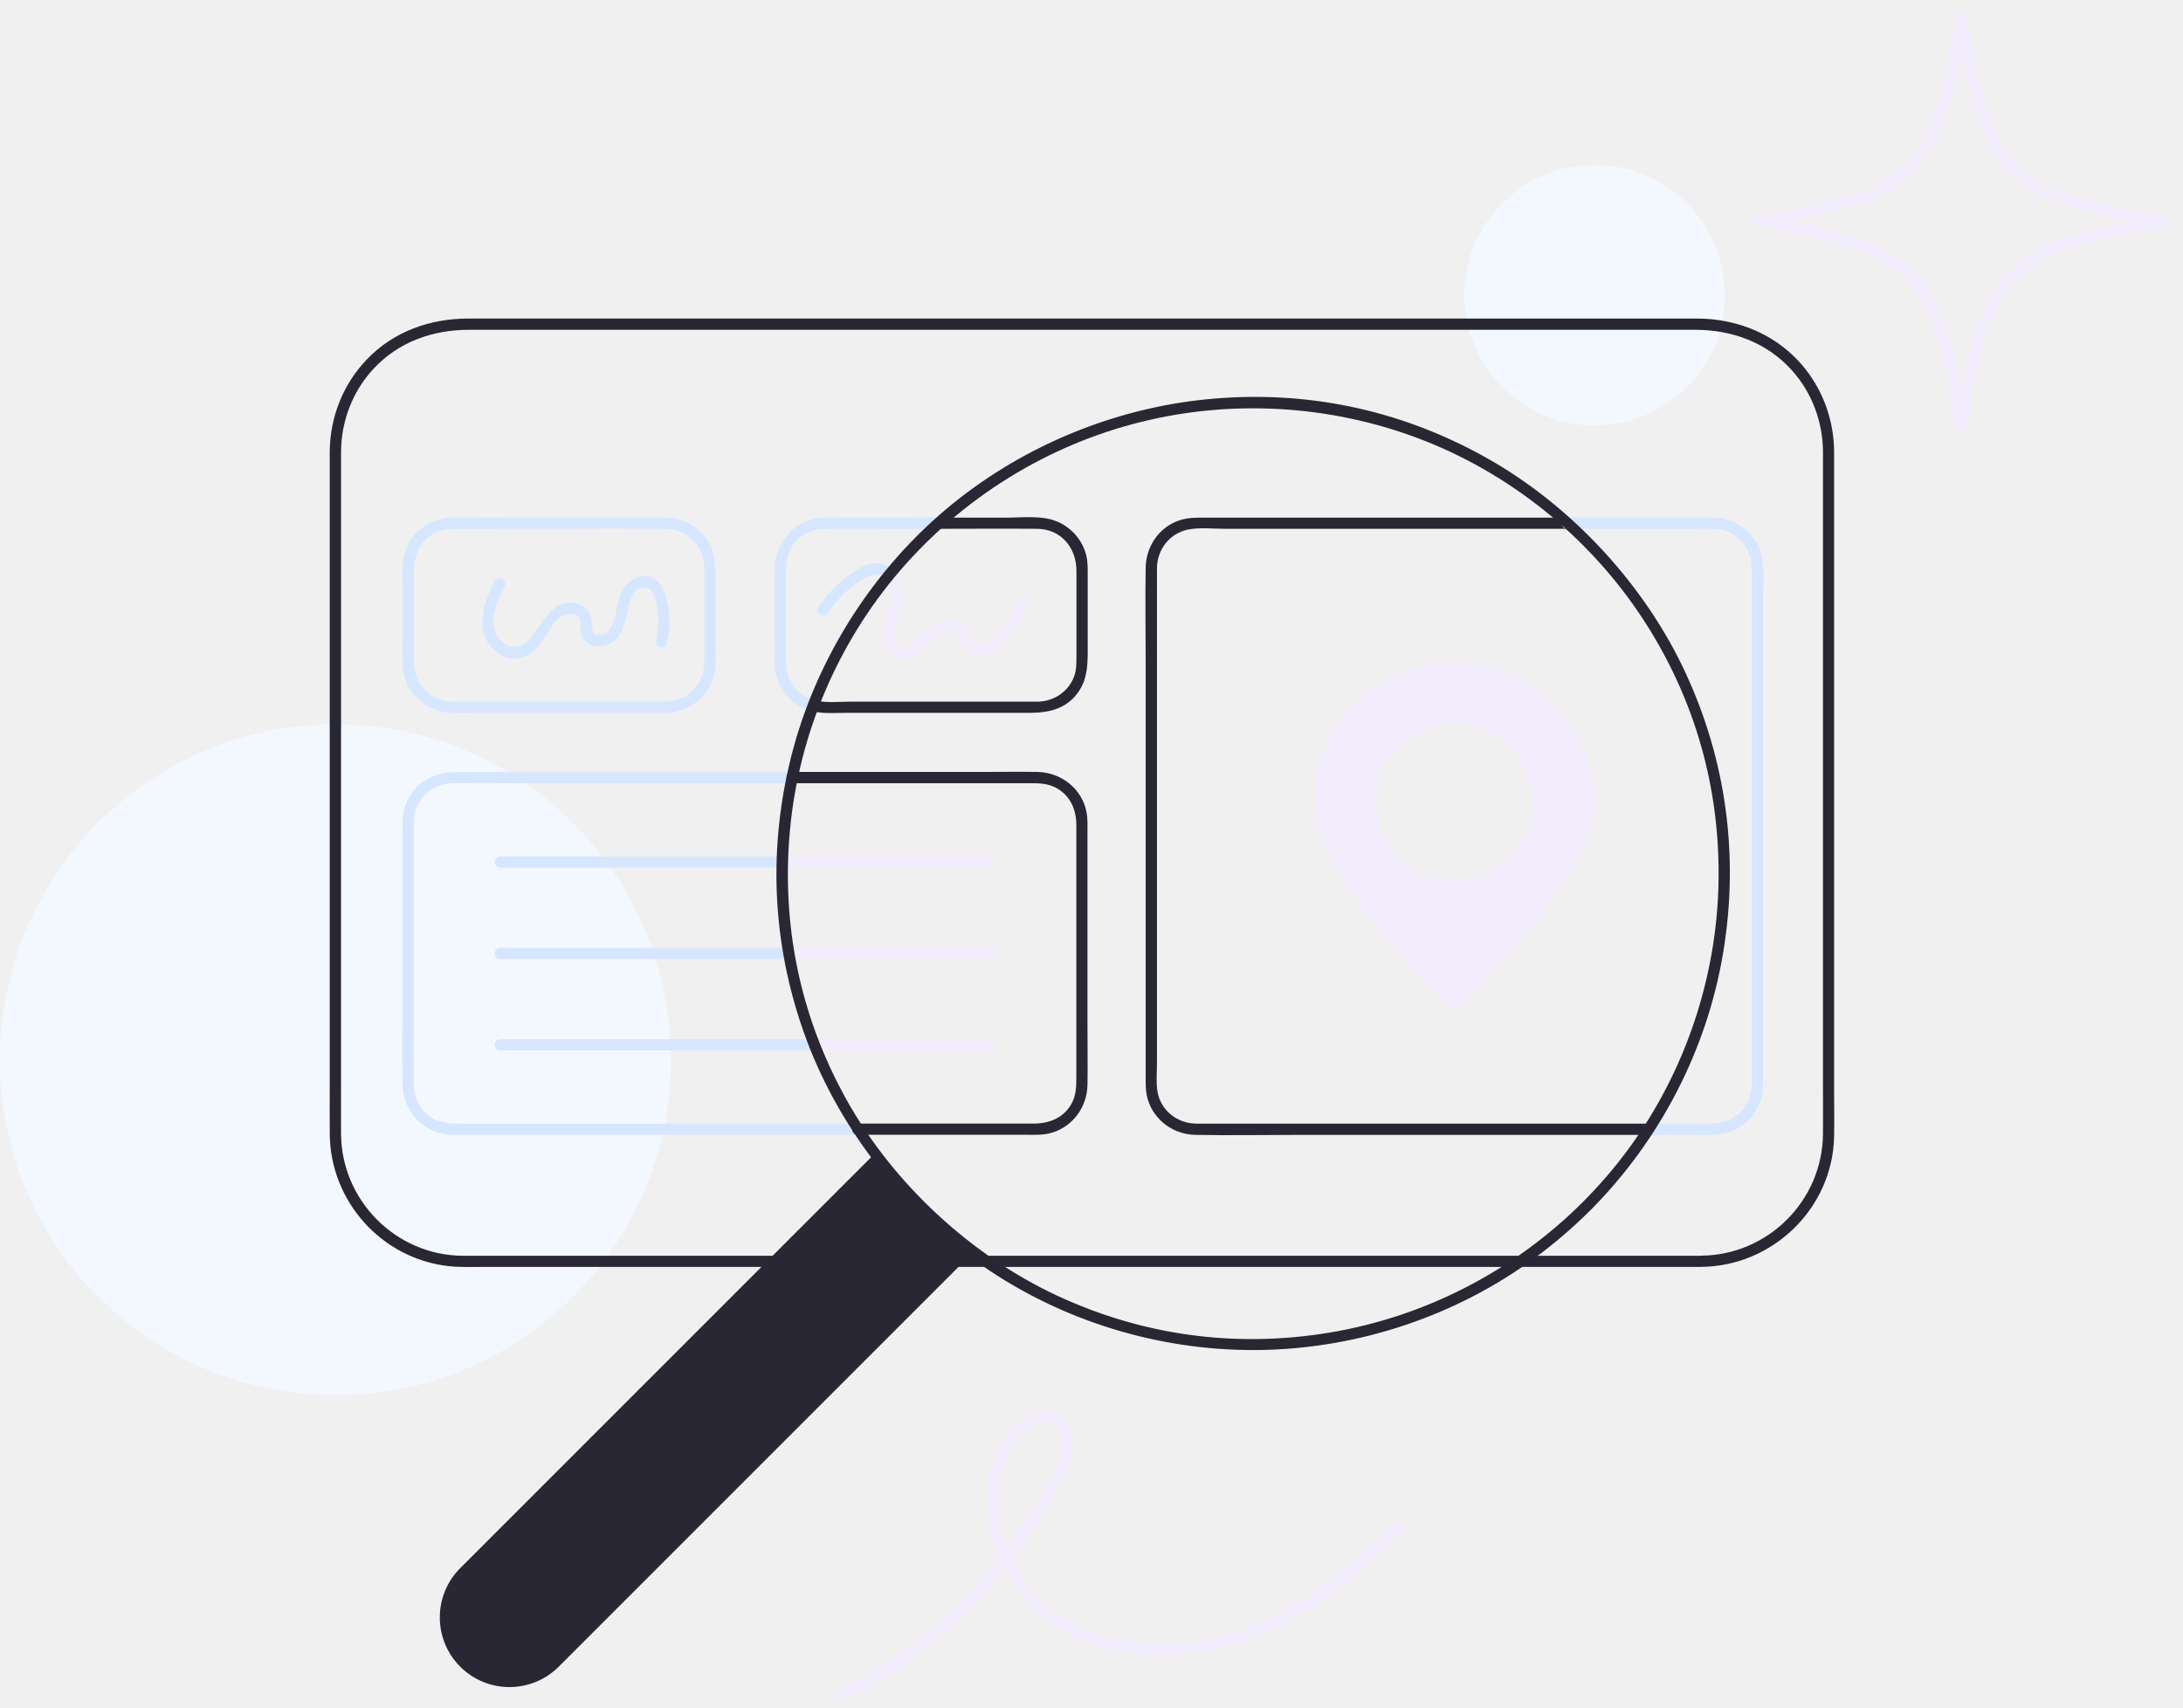
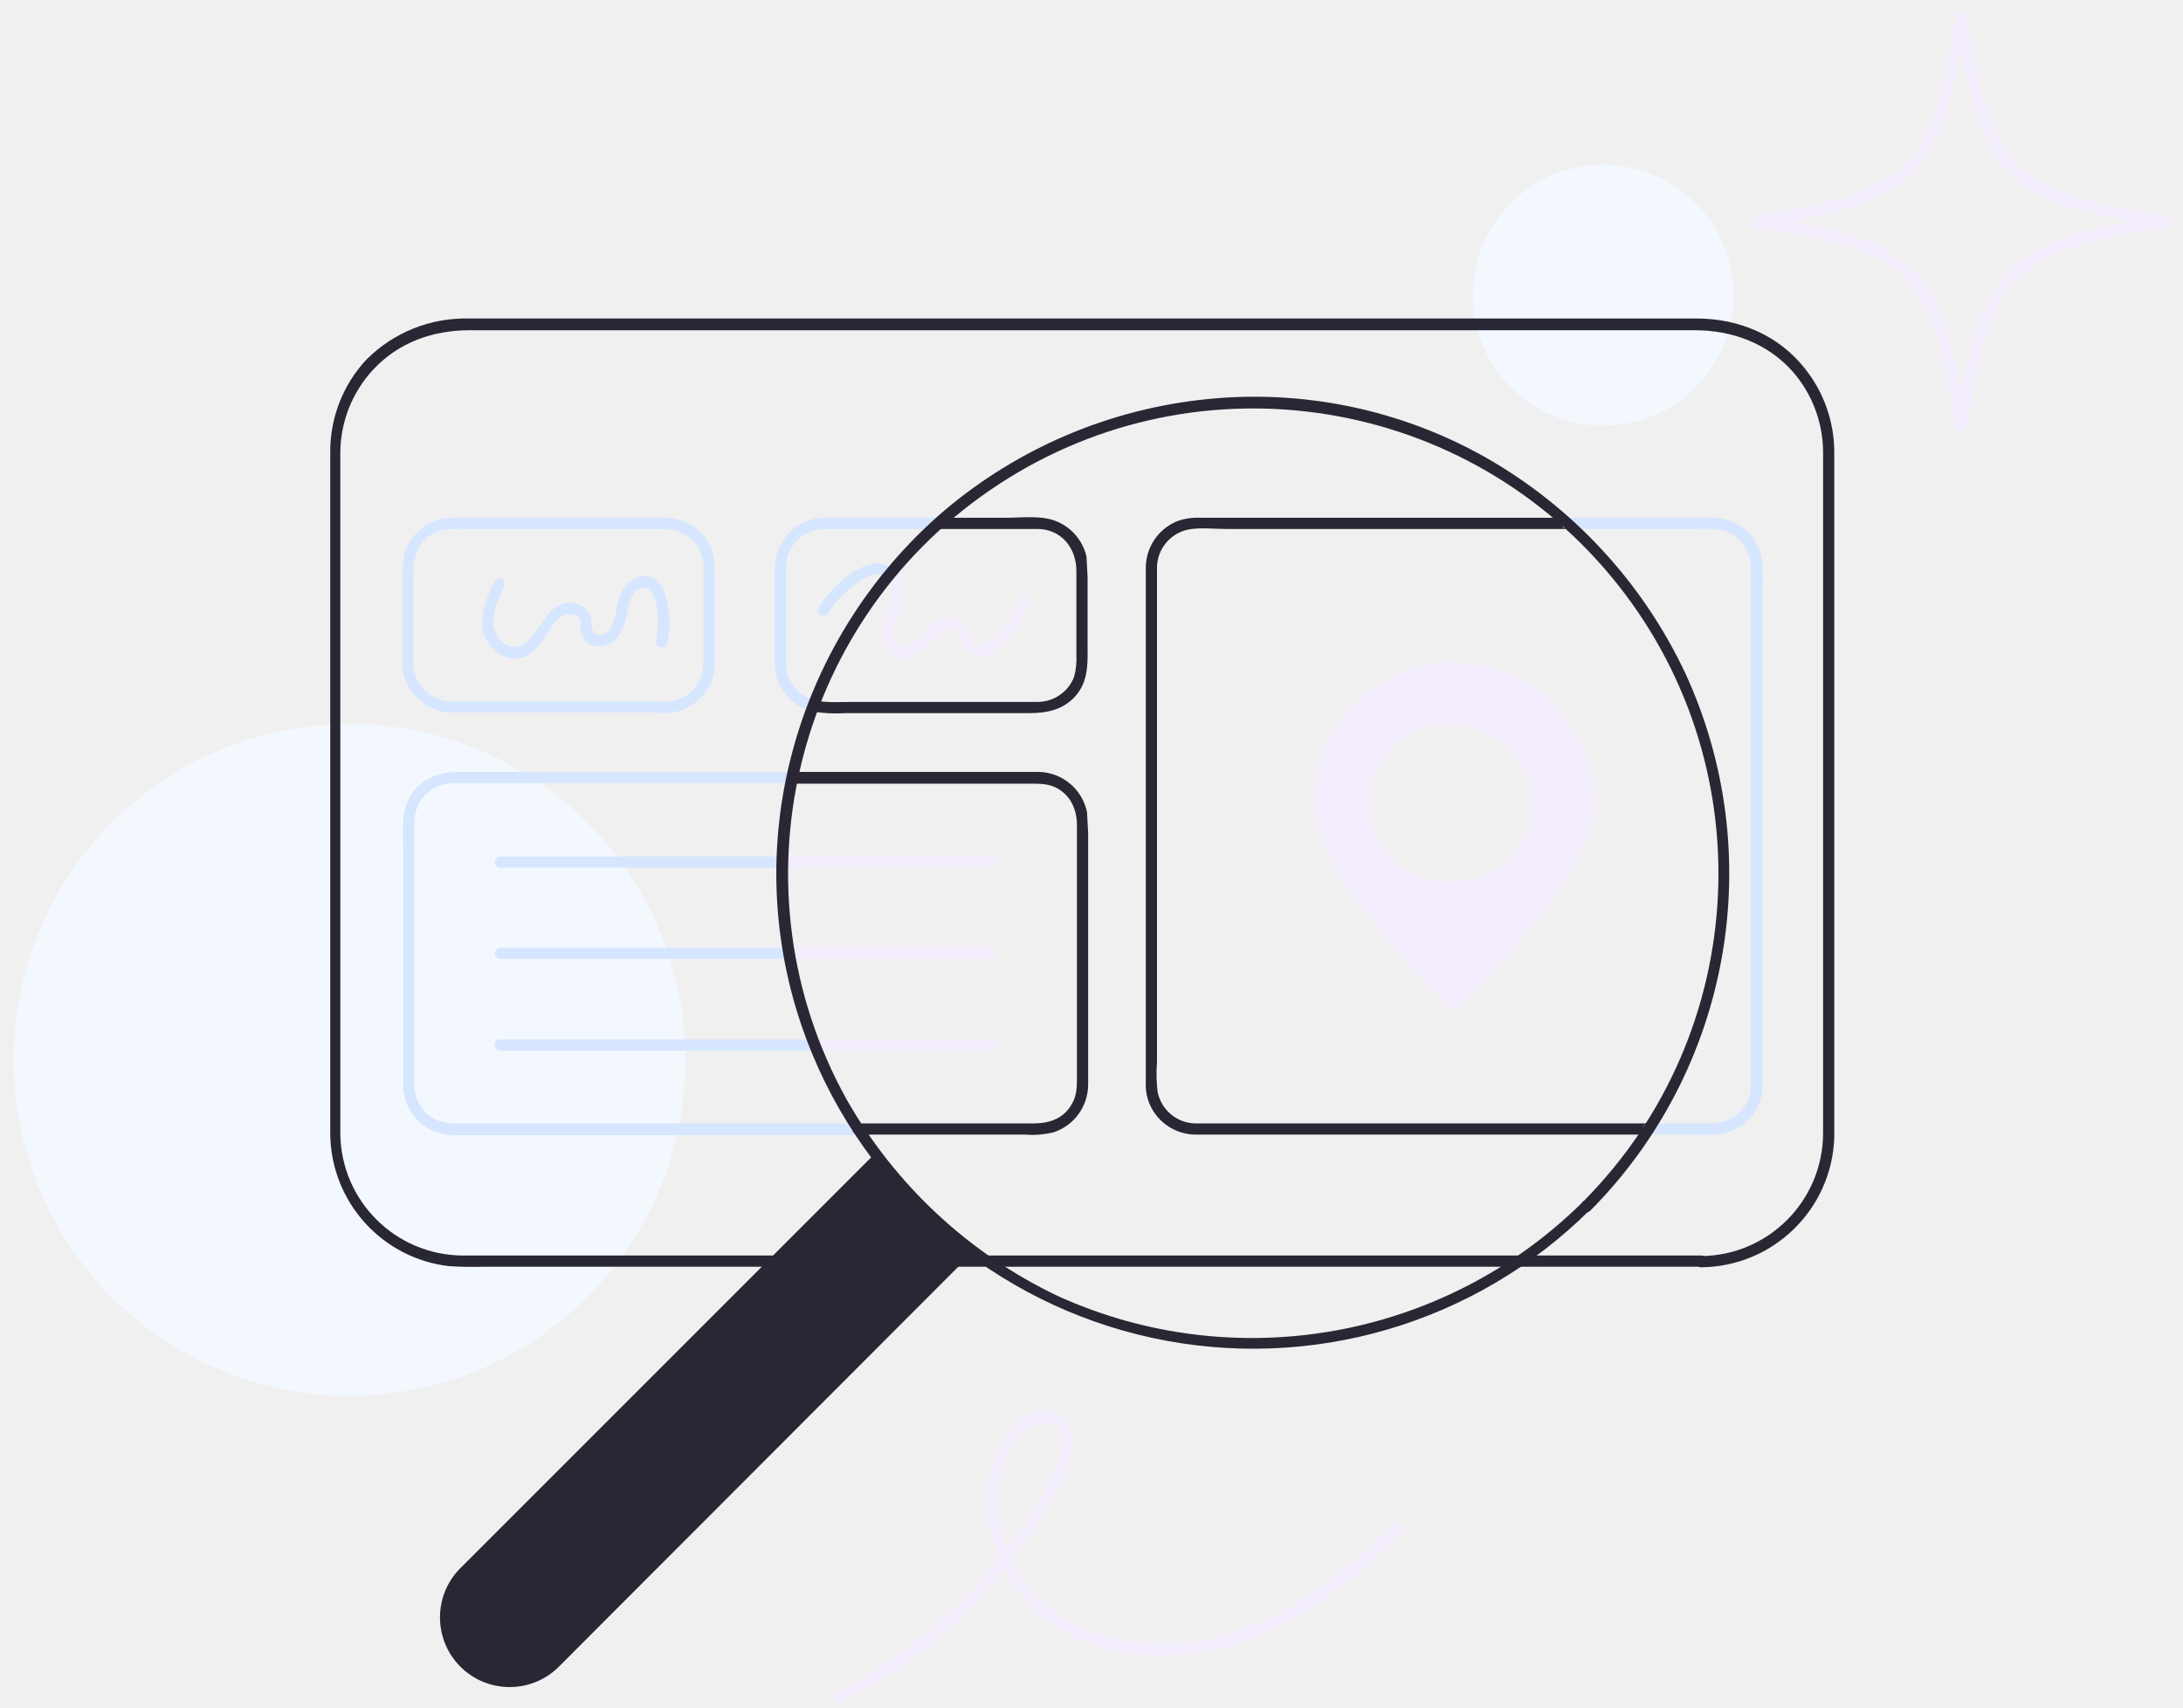
- <svg xmlns="http://www.w3.org/2000/svg" viewBox="0 0 390 305" fill="none">
-   <g clip-path="url(#clip0_7814_154)">
-     <path d="M284.879 75.997C297.725 75.997 308.139 65.583 308.139 52.737C308.139 39.89 297.725 29.477 284.879 29.477C272.033 29.477 261.619 39.89 261.619 52.737C261.619 65.583 272.033 75.997 284.879 75.997Z" fill="#F3F8FF" />
-     <path d="M59.93 249.258C93.028 249.258 119.86 222.427 119.86 189.328C119.86 156.23 93.028 129.398 59.93 129.398C26.832 129.398 0 156.23 0 189.328C0 222.427 26.832 249.258 59.93 249.258Z" fill="#F3F8FF" />
-     <path d="M386.581 38.597C381.831 39.367 377.061 40.177 372.411 41.437C369.151 42.317 365.881 43.437 362.981 45.187C357.431 48.537 354.481 54.087 352.681 60.147C351.171 65.237 350.291 70.507 349.441 75.737H351.371C350.601 70.987 349.791 66.217 348.531 61.567C347.651 58.307 346.531 55.037 344.781 52.137C341.431 46.587 335.881 43.637 329.821 41.837C324.731 40.327 319.461 39.447 314.231 38.597V40.527C318.981 39.757 323.751 38.947 328.401 37.687C331.661 36.807 334.931 35.687 337.831 33.937C343.381 30.587 346.331 25.037 348.131 18.977C349.641 13.887 350.521 8.617 351.371 3.387H349.441C350.211 8.137 351.021 12.907 352.281 17.557C353.161 20.817 354.281 24.087 356.031 26.987C359.381 32.537 364.931 35.487 370.991 37.287C376.081 38.797 381.351 39.677 386.581 40.527C387.841 40.727 388.381 38.807 387.111 38.597C382.531 37.847 377.931 37.067 373.431 35.887C370.221 35.047 367.021 33.997 364.151 32.307C358.801 29.137 356.141 23.777 354.471 17.977C353.051 13.027 352.191 7.927 351.361 2.857C351.201 1.907 349.591 1.897 349.431 2.857C348.681 7.437 347.901 12.037 346.721 16.537C345.881 19.747 344.831 22.947 343.141 25.817C339.971 31.167 334.611 33.827 328.811 35.497C323.861 36.917 318.761 37.777 313.691 38.607C312.741 38.767 312.731 40.377 313.691 40.537C318.271 41.287 322.871 42.067 327.371 43.247C330.581 44.087 333.781 45.137 336.651 46.827C342.001 49.997 344.661 55.357 346.331 61.157C347.751 66.107 348.611 71.207 349.441 76.277C349.601 77.227 351.211 77.237 351.371 76.277C352.121 71.697 352.901 67.097 354.081 62.597C354.921 59.387 355.971 56.187 357.661 53.317C360.831 47.967 366.191 45.307 371.991 43.637C376.941 42.217 382.041 41.357 387.111 40.527C388.381 40.317 387.841 38.397 386.581 38.597Z" fill="#f2ecfd" />
-     <path d="M303.919 224.346H269.449C261.869 224.346 254.289 224.346 246.719 224.346C238.159 224.346 229.599 224.346 221.029 224.346C211.909 224.346 202.799 224.346 193.679 224.346H166.309C157.689 224.346 149.069 224.346 140.449 224.346C132.839 224.346 125.239 224.346 117.629 224.346H87.219C85.709 224.346 84.199 224.346 82.689 224.346C70.749 224.276 60.999 214.486 60.929 202.556C60.909 199.786 60.929 197.006 60.929 194.236V83.196C60.929 82.366 60.929 81.546 60.929 80.716C60.959 75.226 62.989 69.906 66.739 65.876C71.269 61.016 77.369 58.916 83.879 58.916H92.359C97.479 58.916 102.599 58.916 107.709 58.916C114.609 58.916 121.509 58.916 128.409 58.916C136.579 58.916 144.749 58.916 152.919 58.916C161.849 58.916 170.779 58.916 179.709 58.916C188.639 58.916 198.079 58.916 207.259 58.916C216.439 58.916 225.029 58.916 233.919 58.916C242.079 58.916 250.239 58.916 258.399 58.916C265.289 58.916 272.169 58.916 279.059 58.916C284.159 58.916 289.259 58.916 294.359 58.916H302.769C309.439 58.916 315.679 61.166 320.199 66.236C323.749 70.226 325.649 75.396 325.679 80.726C325.679 81.586 325.679 82.446 325.679 83.306V194.356C325.679 197.086 325.699 199.816 325.679 202.546C325.609 214.486 315.849 224.236 303.919 224.326C302.629 224.326 302.629 226.336 303.919 226.326C316.669 226.226 327.379 215.906 327.669 203.096C327.729 200.446 327.669 197.786 327.669 195.136V175.736C327.669 167.066 327.669 158.396 327.669 149.716C327.669 140.546 327.669 131.366 327.669 122.196C327.669 114.246 327.669 106.286 327.669 98.336V83.266C327.669 82.416 327.669 81.566 327.669 80.716C327.639 75.356 325.869 70.166 322.549 65.946C317.809 59.936 310.669 56.906 303.109 56.906H295.259C290.239 56.906 285.219 56.906 280.189 56.906C273.329 56.906 266.479 56.906 259.619 56.906C251.439 56.906 243.259 56.906 235.069 56.906H208.109C198.839 56.906 189.579 56.906 180.309 56.906C171.039 56.906 162.189 56.906 153.129 56.906C144.879 56.906 136.629 56.906 128.389 56.906C121.439 56.906 114.479 56.906 107.529 56.906C102.389 56.906 97.259 56.906 92.119 56.906H83.739C76.869 56.906 70.359 59.176 65.529 64.216C61.289 68.636 58.949 74.556 58.909 80.666C58.909 81.356 58.909 82.046 58.909 82.736V120.416C58.909 129.566 58.909 138.706 58.909 147.856C58.909 156.656 58.909 165.446 58.909 174.246V194.156C58.909 196.956 58.889 199.746 58.909 202.546C58.979 214.556 68.109 224.816 80.069 226.186C82.209 226.426 84.419 226.336 86.569 226.336C90.489 226.336 94.409 226.336 98.329 226.336C104.349 226.336 110.379 226.336 116.399 226.336C124.009 226.336 131.609 226.336 139.219 226.336C147.879 226.336 156.539 226.336 165.209 226.336C174.449 226.336 183.679 226.336 192.919 226.336C202.159 226.336 211.329 226.336 220.529 226.336C229.219 226.336 237.899 226.336 246.589 226.336C254.239 226.336 261.879 226.336 269.529 226.336H303.909C305.199 226.336 305.199 224.336 303.909 224.336L303.919 224.346Z" fill="#292733" />
-     <path d="M118.94 125.339H83.41C82.32 125.339 81.2 125.419 80.11 125.309C76.35 124.929 73.94 121.709 73.92 118.089C73.91 115.649 73.92 113.209 73.92 110.779V102.599C73.92 99.549 74.76 96.689 77.72 95.199C79.25 94.429 80.84 94.469 82.49 94.469H88.8C98.8 94.469 108.81 94.339 118.81 94.469C122.67 94.519 125.75 97.459 125.83 101.349C125.86 103.099 125.83 104.859 125.83 106.619V115.639C125.83 117.989 126.03 120.339 124.6 122.389C123.3 124.259 121.2 125.289 118.95 125.339C117.66 125.369 117.66 127.369 118.95 127.339C123.55 127.239 127.41 123.779 127.8 119.149C127.97 117.109 127.83 114.999 127.83 112.949V103.519C127.83 100.839 127.76 98.299 126.06 96.029C124.23 93.589 121.47 92.469 118.48 92.459C116.73 92.459 114.98 92.459 113.22 92.459H94.21C89.81 92.459 85.42 92.429 81.02 92.459C77.54 92.479 74.28 94.329 72.78 97.539C71.72 99.789 71.92 102.229 71.92 104.649V114.199C71.92 116.309 71.67 118.689 72.22 120.759C73.27 124.669 76.86 127.269 80.86 127.339C82.17 127.359 83.49 127.339 84.8 127.339H118.93C120.22 127.339 120.22 125.339 118.93 125.339H118.94Z" fill="#D6E6FF" />
-     <path d="M153.241 200.74H82.881C80.751 200.74 78.741 200.81 76.871 199.51C75.001 198.21 73.951 196.02 73.921 193.72C73.921 193.03 73.921 192.34 73.921 191.66V147.66C73.921 146.71 73.921 145.8 74.201 144.88C75.061 141.93 77.791 139.99 80.821 139.93C85.501 139.85 90.201 139.93 94.881 139.93C103.861 139.93 112.841 139.93 121.821 139.93H141.531C142.821 139.93 142.821 137.93 141.531 137.93H127.461C118.321 137.93 109.191 137.93 100.051 137.93C93.861 137.93 87.661 137.93 81.471 137.93C77.401 137.93 73.721 140.02 72.371 144.03C71.691 146.04 71.921 148.39 71.921 150.49C71.921 158.84 71.921 167.19 71.921 175.54C71.921 181.62 71.831 187.71 71.921 193.79C72.001 198.76 75.901 202.67 80.881 202.75C82.311 202.77 83.741 202.75 85.181 202.75H153.251C154.541 202.75 154.541 200.75 153.251 200.75L153.241 200.74Z" fill="#D6E6FF" />
-     <path d="M141.531 139.919H183.941C185.691 139.919 187.351 139.939 188.931 140.889C191.301 142.309 192.291 144.759 192.291 147.409V192.469C192.291 194.129 192.261 195.709 191.401 197.229C189.961 199.769 187.401 200.729 184.621 200.729C174.441 200.729 164.271 200.729 154.091 200.729H153.221C151.931 200.729 151.931 202.729 153.221 202.729C163.171 202.729 173.111 202.729 183.061 202.729C184.721 202.729 186.421 202.839 188.031 202.329C191.771 201.149 194.221 197.679 194.281 193.799C194.341 190.349 194.281 186.899 194.281 183.449C194.281 171.909 194.281 160.369 194.281 148.829C194.281 147.609 194.341 146.359 194.121 145.149C193.361 140.939 189.591 137.989 185.381 137.909C181.961 137.849 178.531 137.909 175.101 137.909H141.501C140.211 137.909 140.211 139.909 141.501 139.909L141.531 139.919Z" fill="#292733" />
-     <path d="M145.54 125.12C142.49 124.24 140.45 121.59 140.4 118.42C140.38 117.23 140.4 116.04 140.4 114.85C140.4 110.77 140.4 106.68 140.4 102.6C140.4 100.92 140.47 99.33 141.37 97.83C142.67 95.65 144.97 94.48 147.47 94.47C150.87 94.45 154.26 94.47 157.66 94.47H168.04C169.33 94.47 169.33 92.47 168.04 92.47C161.16 92.47 154.28 92.38 147.4 92.47C142.1 92.54 138.4 96.72 138.4 101.9V114.43C138.4 115.89 138.34 117.37 138.4 118.83C138.59 122.73 141.27 125.99 145 127.06C146.24 127.42 146.77 125.49 145.53 125.13L145.54 125.12Z" fill="#D6E6FF" />
-     <path d="M168.051 94.472C173.791 94.472 179.521 94.422 185.261 94.472C189.581 94.502 192.311 97.862 192.311 102.002V117.082C192.311 118.382 192.341 119.642 191.881 120.882C190.871 123.582 188.27 125.292 185.431 125.352C185.011 125.352 184.591 125.352 184.171 125.352H152.131C150.011 125.352 147.631 125.622 145.551 125.132C144.301 124.832 143.761 126.762 145.021 127.062C147.021 127.532 149.181 127.352 151.221 127.352H183.811C186.911 127.352 189.861 126.872 192.051 124.392C194.561 121.552 194.321 118.142 194.321 114.642V102.972C194.321 101.772 194.361 100.572 194.101 99.382C193.491 96.642 191.51 94.302 188.931 93.202C186.161 92.012 182.611 92.482 179.671 92.482H168.061C166.771 92.482 166.771 94.482 168.061 94.482L168.051 94.472Z" fill="#292733" />
-     <path d="M294.569 200.737H215.619C214.969 200.737 214.319 200.747 213.659 200.737C210.289 200.687 207.329 198.357 206.779 194.967C206.509 193.307 206.699 191.487 206.699 189.827V162.587C206.699 150.707 206.699 138.827 206.699 126.947V103.157C206.699 102.587 206.699 102.007 206.699 101.437C206.749 98.127 208.999 95.237 212.299 94.597C214.429 94.187 216.849 94.477 218.989 94.477H251.009C260.159 94.477 269.299 94.477 278.449 94.477H279.969C281.259 94.477 281.259 92.477 279.969 92.477H214.379C212.899 92.477 211.459 92.607 210.069 93.197C206.779 94.607 204.749 97.837 204.679 101.387C204.579 107.197 204.679 113.007 204.679 118.817C204.679 130.527 204.679 142.247 204.679 153.957V193.137C204.679 194.277 204.729 195.397 205.079 196.497C206.249 200.227 209.709 202.677 213.569 202.747C219.829 202.867 226.109 202.747 232.369 202.747H294.549C295.839 202.747 295.839 200.747 294.549 200.747L294.569 200.737Z" fill="#292733" />
-     <path d="M279.981 94.473H303.111C305.021 94.473 307.091 94.263 308.881 95.053C311.531 96.223 312.961 98.833 312.971 101.653C312.971 102.553 312.971 103.453 312.971 104.353V188.163C312.971 190.063 313.001 191.963 312.971 193.853C312.891 197.983 309.601 200.733 305.621 200.743C302.701 200.743 299.781 200.743 296.861 200.743H294.581C293.291 200.743 293.291 202.743 294.581 202.743H302.281C305.191 202.743 308.181 203.033 310.771 201.413C313.361 199.793 314.961 196.813 314.981 193.673C314.981 192.833 314.981 191.983 314.981 191.143C314.981 180.863 314.981 170.593 314.981 160.313V105.953C314.981 103.433 315.301 100.483 314.361 98.103C312.961 94.583 309.581 92.493 305.851 92.473C303.771 92.463 301.701 92.473 299.621 92.473H279.991C278.701 92.473 278.701 94.473 279.991 94.473H279.981Z" fill="#D6E6FF" />
-     <path d="M259.829 118.328C245.999 118.328 234.779 129.538 234.779 143.378C234.779 157.218 259.829 180.568 259.829 180.568C259.829 180.568 284.879 157.208 284.879 143.378C284.879 129.548 273.669 118.328 259.829 118.328ZM259.829 157.358C252.109 157.358 245.849 151.098 245.849 143.378C245.849 135.658 252.109 129.398 259.829 129.398C267.549 129.398 273.809 135.658 273.809 143.378C273.809 151.098 267.549 157.358 259.829 157.358Z" fill="#f2ecfd" />
-     <path d="M158.211 103.211C159.861 104.921 159.221 107.311 158.551 109.311C157.961 111.081 157.371 112.981 157.951 114.841C158.451 116.421 159.851 117.681 161.571 117.651C162.951 117.631 164.041 116.711 165.031 115.851C165.771 115.201 166.501 114.551 167.241 113.901C167.821 113.391 168.501 112.551 169.261 112.331C171.101 111.781 171.331 113.941 171.901 115.081C172.591 116.461 173.891 117.531 175.511 117.301C177.611 117.001 179.441 114.871 180.691 113.301C182.081 111.571 183.121 109.661 183.891 107.591C184.341 106.381 182.401 105.861 181.961 107.061C181.301 108.851 180.361 110.561 179.151 112.051C178.311 113.081 176.151 115.871 174.641 115.251C173.351 114.721 173.391 112.751 172.631 111.741C171.871 110.731 170.561 110.161 169.271 110.321C167.501 110.531 166.051 112.301 164.791 113.421C164.281 113.871 163.781 114.331 163.271 114.761C162.601 115.321 161.811 115.911 160.921 115.521C159.881 115.071 159.661 113.841 159.721 112.831C159.841 110.841 160.941 109.041 161.191 107.061C161.441 105.081 161.021 103.241 159.631 101.811C158.731 100.881 157.321 102.301 158.221 103.221L158.211 103.211Z" fill="#f2ecfd" />
-     <path d="M147.931 109.517C149.111 107.667 150.611 106.017 152.371 104.697C153.881 103.567 156.431 101.597 158.211 103.207C159.161 104.067 160.581 102.657 159.621 101.797C158.501 100.777 157.121 100.377 155.631 100.707C154.251 101.007 152.961 101.837 151.821 102.637C149.581 104.207 147.671 106.207 146.201 108.507C145.501 109.597 147.231 110.597 147.931 109.517Z" fill="#D6E6FF" />
-     <path d="M139.399 155C151.889 155 164.379 155 176.869 155C178.159 155 178.159 153 176.869 153C164.379 153 151.889 153 139.399 153C138.109 153 138.109 155 139.399 155Z" fill="#f2ecfd" />
-     <path d="M89.35 155C106.03 155 122.72 155 139.4 155C140.69 155 140.69 153 139.4 153C122.72 153 106.03 153 89.35 153C88.06 153 88.06 155 89.35 155Z" fill="#D6E6FF" />
-     <path d="M140.991 171.328C152.951 171.328 164.911 171.328 176.871 171.328C178.161 171.328 178.161 169.328 176.871 169.328C164.911 169.328 152.951 169.328 140.991 169.328C139.701 169.328 139.701 171.328 140.991 171.328Z" fill="#f2ecfd" />
-     <path d="M89.35 171.328C106.56 171.328 123.77 171.328 140.98 171.328C142.27 171.328 142.27 169.328 140.98 169.328C123.77 169.328 106.56 169.328 89.35 169.328C88.06 169.328 88.06 171.328 89.35 171.328Z" fill="#D6E6FF" />
-     <path d="M145.28 187.656C155.81 187.656 166.34 187.656 176.87 187.656C178.16 187.656 178.16 185.656 176.87 185.656C166.34 185.656 155.81 185.656 145.28 185.656C143.99 185.656 143.99 187.656 145.28 187.656Z" fill="#f2ecfd" />
-     <path d="M89.35 187.656C107.99 187.656 126.63 187.656 145.27 187.656C146.56 187.656 146.56 185.656 145.27 185.656C126.63 185.656 107.99 185.656 89.35 185.656C88.06 185.656 88.06 187.656 89.35 187.656Z" fill="#D6E6FF" />
-     <path d="M88.39 103.78C86.42 107.58 84.61 112.68 88.26 116.12C89.66 117.44 91.6 118.04 93.45 117.38C95.3 116.72 96.58 115 97.62 113.38C98.66 111.76 100.04 109.3 102.34 109.72C103.53 109.94 103.72 110.73 103.73 111.82C103.74 112.79 103.86 113.75 104.57 114.48C105.71 115.67 107.72 115.74 109.1 114.94C110.78 113.96 111.49 111.96 111.89 110.17C112.18 108.85 112.33 107.37 113.09 106.21C113.73 105.25 115.17 104.37 116.17 105.37C117.17 106.37 117.39 108.36 117.53 109.66C117.69 111.26 117.57 112.84 117.22 114.4C116.93 115.65 118.86 116.19 119.15 114.93C119.7 112.51 119.76 110.01 119.21 107.58C118.8 105.76 118.05 103.54 116.02 103.02C114.29 102.57 112.45 103.61 111.49 105.02C110.2 106.93 110.32 109.29 109.48 111.37C109.1 112.32 108.46 113.31 107.37 113.45C106.03 113.63 105.78 112.75 105.75 111.62C105.7 109.83 104.99 108.4 103.17 107.86C98.53 106.51 96.9 111.83 94.39 114.39C92.41 116.41 89.79 115.7 88.6 113.22C87.28 110.46 88.85 107.26 90.13 104.8C90.72 103.66 89 102.65 88.4 103.79L88.39 103.78Z" fill="#D6E6FF" />
-     <path d="M282.691 214.837C270.461 227.007 254.701 235.187 237.671 238.047C220.641 240.907 204.011 238.517 188.901 231.487C173.791 224.457 159.771 211.767 151.271 196.537C142.771 181.307 139.581 164.857 141.141 148.167C142.731 131.217 149.651 114.907 160.751 101.997C172.031 88.867 187.241 79.447 204.061 75.327C220.281 71.347 237.561 72.387 253.191 78.237C269.511 84.347 283.711 95.747 293.311 110.277C302.911 124.807 307.391 141.107 307.011 157.957C306.631 174.807 301.031 191.437 291.061 205.087C288.531 208.557 285.711 211.807 282.681 214.847C281.771 215.757 283.181 217.177 284.091 216.257C296.531 203.767 304.951 187.597 307.851 170.187C310.751 152.777 308.331 135.757 301.131 120.207C293.931 104.657 280.861 90.287 265.231 81.607C249.601 72.927 232.741 69.657 215.661 71.327C198.581 72.997 181.791 80.047 168.551 91.367C155.311 102.687 145.431 118.497 141.221 135.677C137.011 152.857 138.161 170.027 144.191 186.037C150.221 202.047 162.061 217.227 176.941 227.097C191.311 236.627 208.541 241.557 225.781 241.167C243.021 240.777 260.231 235.027 274.211 224.727C277.711 222.147 281.011 219.317 284.091 216.247C285.001 215.337 283.591 213.927 282.681 214.837H282.691Z" fill="#292733" />
-     <path d="M164.419 215.552C161.429 212.562 158.719 209.402 156.269 206.102L82.219 280.152C77.359 285.012 77.359 292.892 82.219 297.752C87.079 302.612 94.959 302.612 99.819 297.752L173.869 223.702C170.569 221.252 167.409 218.542 164.419 215.552Z" fill="#292733" />
-     <path d="M189.191 252.836C185.861 250.896 182.171 253.206 180.091 255.906C178.011 258.606 176.861 262.226 176.491 265.656C175.721 272.696 178.291 279.946 182.781 285.336C193.491 298.226 213.011 297.756 227.011 291.226C235.951 287.056 243.621 280.586 250.541 273.636C251.451 272.726 250.041 271.306 249.131 272.226C238.301 283.096 224.931 293.186 208.971 293.746C201.661 294.006 194.181 292.236 188.251 287.806C183.011 283.896 179.501 277.706 178.581 271.256C178.081 267.716 178.411 264.046 179.711 260.706C180.851 257.786 184.361 252.346 188.171 254.556C189.281 255.206 190.291 253.476 189.181 252.826L189.191 252.836Z" fill="#f2ecfd" />
-     <path d="M150.47 304.062C167.34 295.442 181.4 281.312 189.79 264.302C191.52 260.792 193.06 255.512 189.19 252.832C188.13 252.102 187.13 253.832 188.18 254.562C191.43 256.812 188.68 262.132 187.35 264.702C185.36 268.552 183.07 272.252 180.53 275.762C175.36 282.902 169.07 289.282 162 294.552C158.05 297.502 153.85 300.102 149.46 302.342C148.31 302.932 149.32 304.652 150.47 304.072V304.062Z" fill="#f2ecfd" />
+ <svg xmlns="http://www.w3.org/2000/svg" fill="none" viewBox="0 0 390 305">
+   <g clip-path="url(#ip-lookup-icon-a)">
+     <path fill="#f3f8ff" d="M284.9 76a23.3 23.3 0 1 0 0-46.5 23.3 23.3 0 0 0 0 46.5M60 249.3a60 60 0 1 0 0-119.9 60 60 0 0 0 0 119.9" />
+     <path fill="#f2ecfd" d="M386.6 38.6q-7.2 1.1-14.2 2.8-5 1.3-9.4 3.8a25 25 0 0 0-10.3 15q-2.1 7.6-3.3 15.5h2q-1-7.1-2.9-14.1-1.2-5-3.7-9.5a25 25 0 0 0-15-10.3q-7.6-2.1-15.6-3.2v2q7.3-1.1 14.2-3 5-1.2 9.4-3.7c5.6-3.3 8.5-8.9 10.3-15q2.1-7.6 3.3-15.5h-2q1 7.1 2.9 14.2 1.3 5 3.7 9.4c3.4 5.5 9 8.5 15 10.3q7.6 2.1 15.6 3.2c1.2.2 1.8-1.7.5-1.9q-7-1-13.7-2.7-4.9-1.2-9.2-3.6c-5.4-3.2-8-8.5-9.7-14.3q-2-7.5-3.1-15.1c-.2-1-1.8-1-2 0q-1 6.8-2.7 13.6-1.1 4.9-3.6 9.3c-3.1 5.4-8.5 8-14.3 9.7q-7.5 2-15.1 3.1c-1 .2-1 1.8 0 2q7 1 13.7 2.6 4.9 1.3 9.3 3.6c5.3 3.2 8 8.6 9.6 14.4q2 7.5 3.1 15c.2 1 1.8 1 2 0q1-6.8 2.7-13.6 1.1-4.9 3.6-9.3c3.1-5.3 8.5-8 14.3-9.7q7.5-2 15.1-3c1.3-.3.7-2.2-.5-2" />
+     <path fill="#292733" d="M304 224.3H82.6a22 22 0 0 1-21.8-21.7V80.7A22 22 0 0 1 66.7 66c4.6-4.9 10.7-7 17.2-7h218.9c6.6 0 12.9 2.3 17.4 7.3a22 22 0 0 1 5.5 14.5v121.8a22 22 0 0 1-21.8 21.8c-1.3 0-1.3 2 0 2a24 24 0 0 0 23.8-23.2V80.7a24 24 0 0 0-5.2-14.8c-4.7-6-11.8-9-19.4-9H83.7a25 25 0 0 0-18.2 7.3A24 24 0 0 0 59 80.7v121.8a24 24 0 0 0 21.2 23.7q3.2.2 6.5.1H304c1.3 0 1.3-2 0-2" />
+     <path fill="#d6e6ff" d="M119 125.3H80a7 7 0 0 1-6.2-7.2v-15.5c0-3 .9-6 3.8-7.4 1.5-.8 3.1-.7 4.8-.7h36.3c3.9 0 7 3 7 6.8v14.3c0 2.4.2 4.7-1.2 6.8a7 7 0 0 1-5.6 3c-1.3 0-1.3 2 0 2a9 9 0 0 0 8.8-8.3v-15.6c0-2.7 0-5.2-1.7-7.5a9 9 0 0 0-7.6-3.5H81a9 9 0 0 0-8.2 5c-1 2.3-.9 4.7-.9 7.1v9.6c0 2.1-.2 4.5.3 6.6a9 9 0 0 0 8.7 6.5h38c1.3 0 1.3-2 0-2m34.3 75.4H83c-2.1 0-4.2.1-6-1.2a7 7 0 0 1-3-5.8v-46q0-1.5.3-2.8a7 7 0 0 1 6.6-5h60.7c1.3 0 1.3-2 0-2h-60c-4.1 0-7.8 2.1-9.1 6.1-.7 2-.5 4.4-.5 6.5v43.3a9 9 0 0 0 9 9h72.3c1.3 0 1.3-2 0-2" />
+     <path fill="#292733" d="M141.5 140H184c1.8 0 3.5 0 5 .9 2.4 1.4 3.4 3.9 3.4 6.5v45c0 1.7 0 3.3-.9 4.8-1.4 2.6-4 3.5-6.8 3.5h-31.4c-1.3 0-1.3 2 0 2h29.9q2.4.2 5-.4a9 9 0 0 0 6.2-8.5v-45l-.2-3.7a9 9 0 0 0-8.7-7.2h-43.9c-1.3 0-1.3 2 0 2" />
+     <path fill="#d6e6ff" d="M145.5 125.1a7 7 0 0 1-5.1-6.7v-15.8c0-1.7 0-3.3 1-4.8a7 7 0 0 1 6-3.3H168c1.3 0 1.3-2 0-2h-20.6c-5.3 0-9 4.2-9 9.4v16.9a9 9 0 0 0 6.6 8.3c1.2.3 1.8-1.6.5-2" />
+     <path fill="#292733" d="M168 94.5h17.3c4.3 0 7 3.4 7 7.5v15q.1 2-.4 3.9a7 7 0 0 1-6.5 4.5h-33.2c-2.2 0-4.6.2-6.6-.3-1.3-.3-1.8 1.7-.6 2q3.1.5 6.2.3h32.6c3.1 0 6-.5 8.3-3 2.5-2.8 2.2-6.3 2.2-9.8V103l-.2-3.6a9 9 0 0 0-5.2-6.2c-2.7-1.2-6.3-.7-9.2-.7H168c-1.3 0-1.3 2 0 2m126.6 106.2h-81a7 7 0 0 1-6.8-5.7q-.3-2.6-.1-5.2v-88.4a7 7 0 0 1 5.6-6.8c2.1-.4 4.5-.1 6.7-.1h61c1.3 0 1.3-2 0-2h-65.6q-2.3-.1-4.3.7a9 9 0 0 0-5.4 8.2v91.7q-.1 1.8.4 3.4a9 9 0 0 0 8.5 6.2h80.9c1.3 0 1.3-2 0-2" />
+     <path fill="#d6e6ff" d="M280 94.5h23c2 0 4-.2 5.8.6a7 7 0 0 1 4 6.6v92.2c0 4-3.3 6.8-7.3 6.8h-11c-1.3 0-1.3 2 0 2h7.7c2.9 0 5.9.3 8.5-1.3a9 9 0 0 0 4.2-7.7V106c0-2.6.3-5.5-.6-7.9a9 9 0 0 0-8.5-5.6H280c-1.3 0-1.3 2 0 2" />
+     <path fill="#f2ecfd" d="M259.8 118.3a25 25 0 0 0-25 25c0 14 25 37.3 25 37.3s25-23.4 25-37.2a25 25 0 0 0-25-25m0 39a14 14 0 1 1 0-27.9 14 14 0 0 1 0 28m-101.6-54.3c1.7 1.7 1 4.1.4 6.1-.6 1.8-1.2 3.7-.6 5.5.5 1.6 1.9 2.9 3.6 2.9 1.4 0 2.4-1 3.4-1.8l2.2-2q1-1 2-1.6c1.9-.5 2.1 1.6 2.7 2.8q1.1 2.3 3.6 2.2c2.1-.3 4-2.4 5.2-4q2-2.5 3.2-5.7c.4-1.2-1.5-1.7-2-.5q-.9 2.7-2.7 5c-.9 1-3 3.8-4.6 3.2-1.2-.6-1.2-2.5-2-3.6q-1.2-1.5-3.3-1.4c-1.8.2-3.2 2-4.5 3.1l-1.5 1.4c-.7.5-1.5 1.1-2.4.7-1-.4-1.2-1.7-1.2-2.7.1-2 1.2-3.8 1.5-5.7q.4-3.1-1.6-5.3c-.9-1-2.3.5-1.4 1.4" />
+     <path fill="#d6e6ff" d="M148 109.5q1.7-2.8 4.4-4.8c1.5-1.1 4-3.1 5.8-1.5 1 .9 2.4-.5 1.4-1.4a4 4 0 0 0-4-1 11 11 0 0 0-3.8 1.8 21 21 0 0 0-5.6 6c-.7 1 1 2 1.7 1" />
+     <path fill="#f2ecfd" d="M139.4 155h37.5c1.3 0 1.3-2 0-2h-37.5c-1.3 0-1.3 2 0 2" />
+     <path fill="#d6e6ff" d="M89.4 155h50c1.3 0 1.3-2 0-2h-50c-1.3 0-1.3 2 0 2" />
+     <path fill="#f2ecfd" d="M141 171.3h35.9c1.3 0 1.3-2 0-2h-36c-1.2 0-1.2 2 0 2" />
+     <path fill="#d6e6ff" d="M89.4 171.3H141c1.3 0 1.3-2 0-2H89.4c-1.3 0-1.3 2 0 2" />
+     <path fill="#f2ecfd" d="M145.3 187.7h31.6c1.3 0 1.3-2 0-2h-31.6c-1.3 0-1.3 2 0 2" />
+     <path fill="#d6e6ff" d="M89.4 187.7h55.9c1.3 0 1.3-2 0-2h-56c-1.2 0-1.2 2 0 2m-.9-83.9c-2 3.8-3.8 8.9-.1 12.3a5 5 0 0 0 5.2 1.3c1.8-.7 3-2.4 4.1-4s2.4-4.1 4.7-3.7q1.6.4 1.4 2.1 0 1.6.9 2.7c1.1 1.2 3.1 1.2 4.5.4 1.7-1 2.4-3 2.8-4.7.3-1.4.4-2.8 1.2-4 .6-1 2-1.8 3-.8s1.3 3 1.4 4.3q.2 2.3-.3 4.7c-.3 1.3 1.7 1.8 2 .5q.8-3.6 0-7.3c-.4-1.8-1.2-4-3.2-4.6-1.7-.4-3.5.6-4.5 2-1.3 2-1.2 4.3-2 6.4-.4 1-1 2-2.1 2-1.4.2-1.6-.7-1.7-1.8q.1-2.8-2.5-3.7c-4.7-1.4-6.3 4-8.8 6.5-2 2-4.6 1.3-5.8-1.2-1.3-2.7.3-6 1.5-8.4.6-1.1-1.1-2.1-1.7-1" />
+     <path fill="#292733" d="M282.7 214.8a84 84 0 0 1-93.8 16.7 86 86 0 0 1-37.6-35 83.1 83.1 0 1 1 131.4 18.3c-1 1 .5 2.4 1.4 1.5a85.5 85.5 0 0 0 17-96 87 87 0 0 0-35.9-38.7 84 84 0 0 0-49.5-10.3 86 86 0 0 0-47.1 20 86 86 0 0 0-27.4 44.4 84 84 0 0 0 3 50.3A85.3 85.3 0 0 0 284 216.2c.9-.9-.5-2.3-1.4-1.4" />
+     <path fill="#292733" d="M164.4 215.6a85 85 0 0 1-8.1-9.5l-74 74a12.4 12.4 0 0 0 17.5 17.7l74-74.1a85 85 0 0 1-9.4-8.1" />
+     <path fill="#f2ecfd" d="M189.2 252.8c-3.3-1.9-7 .4-9.1 3.1s-3.2 6.3-3.6 9.8c-.8 7 1.8 14.2 6.3 19.6 10.7 13 30.2 12.5 44.2 6a83 83 0 0 0 23.5-17.7c1-.9-.5-2.3-1.4-1.4-10.8 10.9-24.2 21-40.1 21.5-7.3.3-14.8-1.5-20.7-5.9-5.3-3.9-8.8-10-9.7-16.5a21 21 0 0 1 1.1-10.6c1.2-3 4.7-8.4 8.5-6.1 1 .6 2-1.1 1-1.8" />
+     <path fill="#f2ecfd" d="M150.5 304a90 90 0 0 0 39.3-39.7c1.7-3.5 3.3-8.8-.6-11.5-1-.7-2 1-1 1.8 3.2 2.2.5 7.5-.8 10.1a87 87 0 0 1-38 37.6c-1 .6 0 2.4 1 1.8" />
  </g>
  <defs>
-     <clipPath id="clip0_7814_154">
-       <rect width="389.97" height="304.18" fill="white" />
+     <clipPath id="ip-lookup-icon-a">
+       <path fill="#fff" d="M0 0h390v304.2H0z" />
    </clipPath>
  </defs>
</svg>
